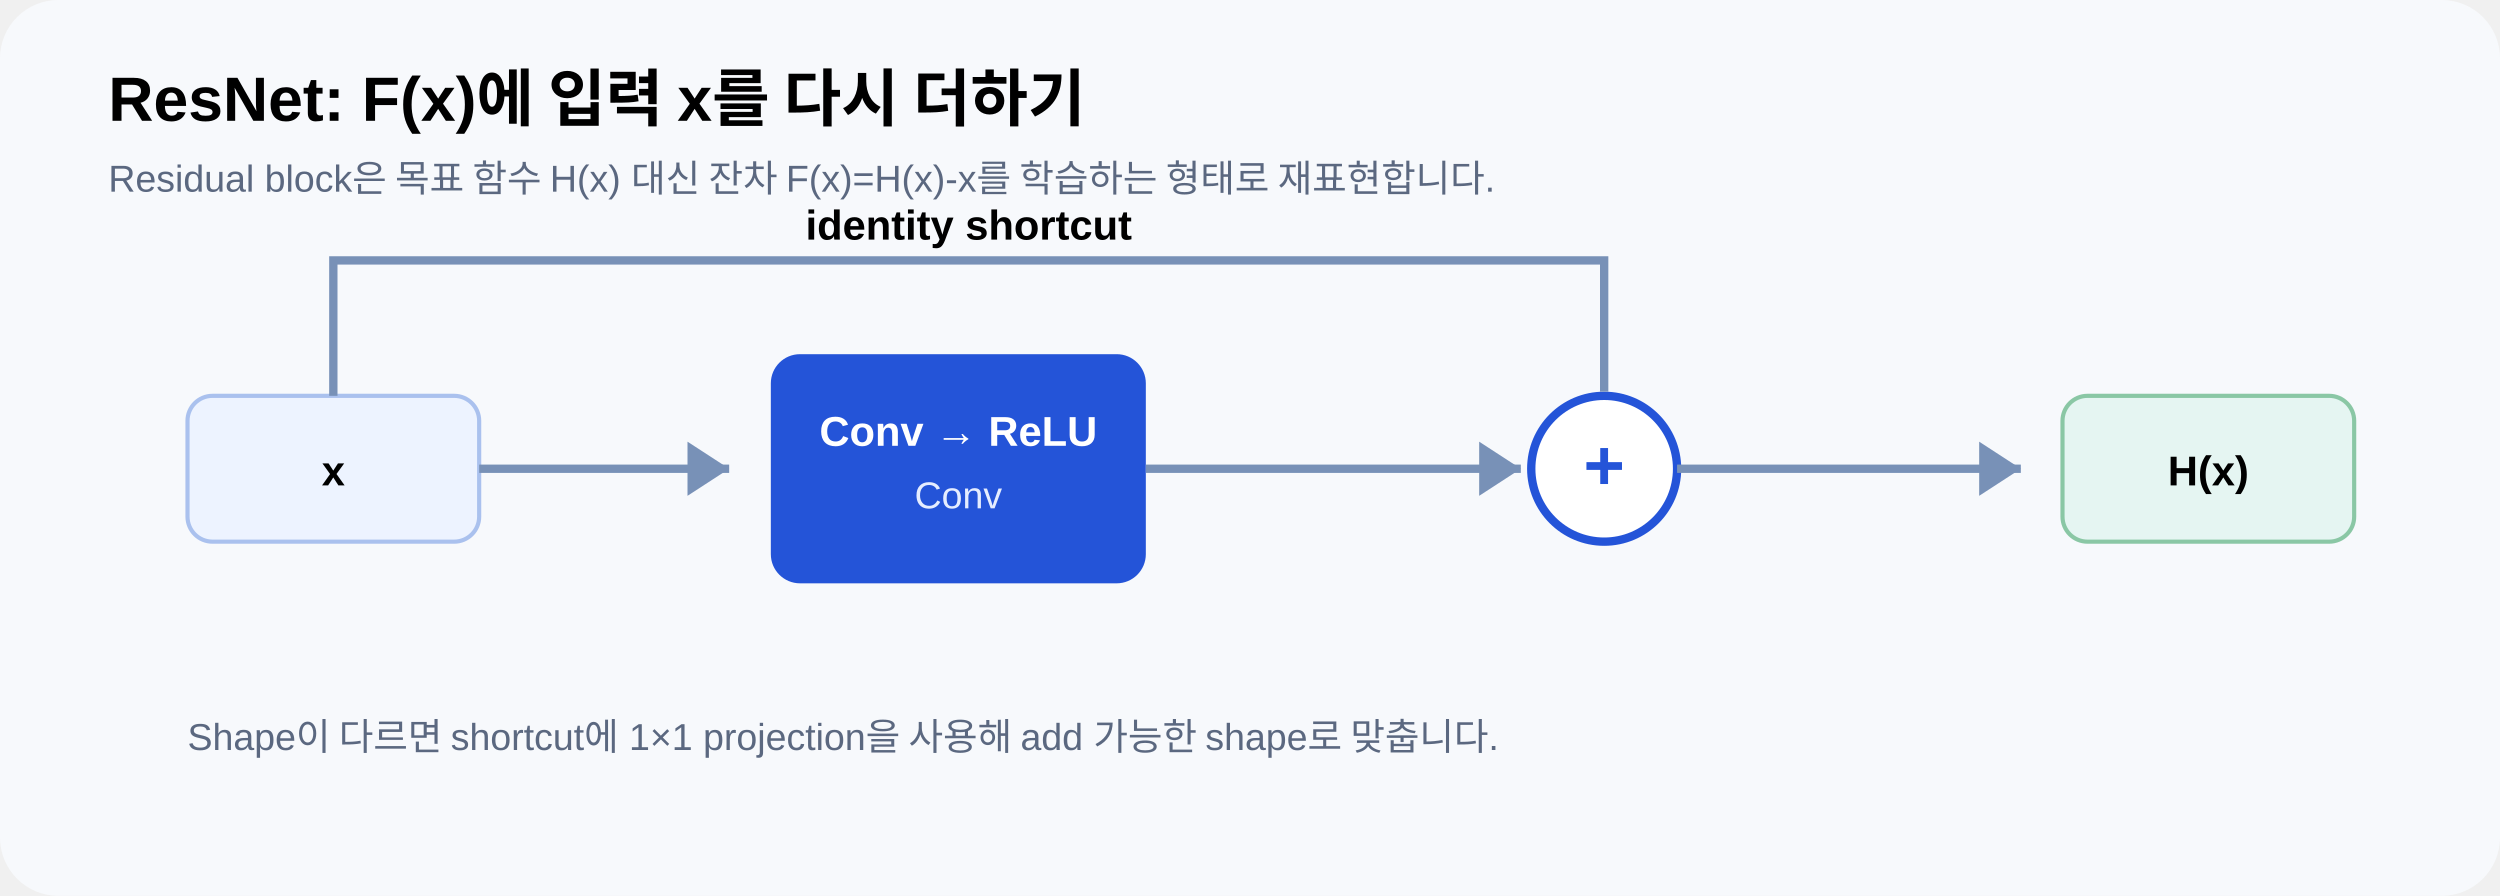
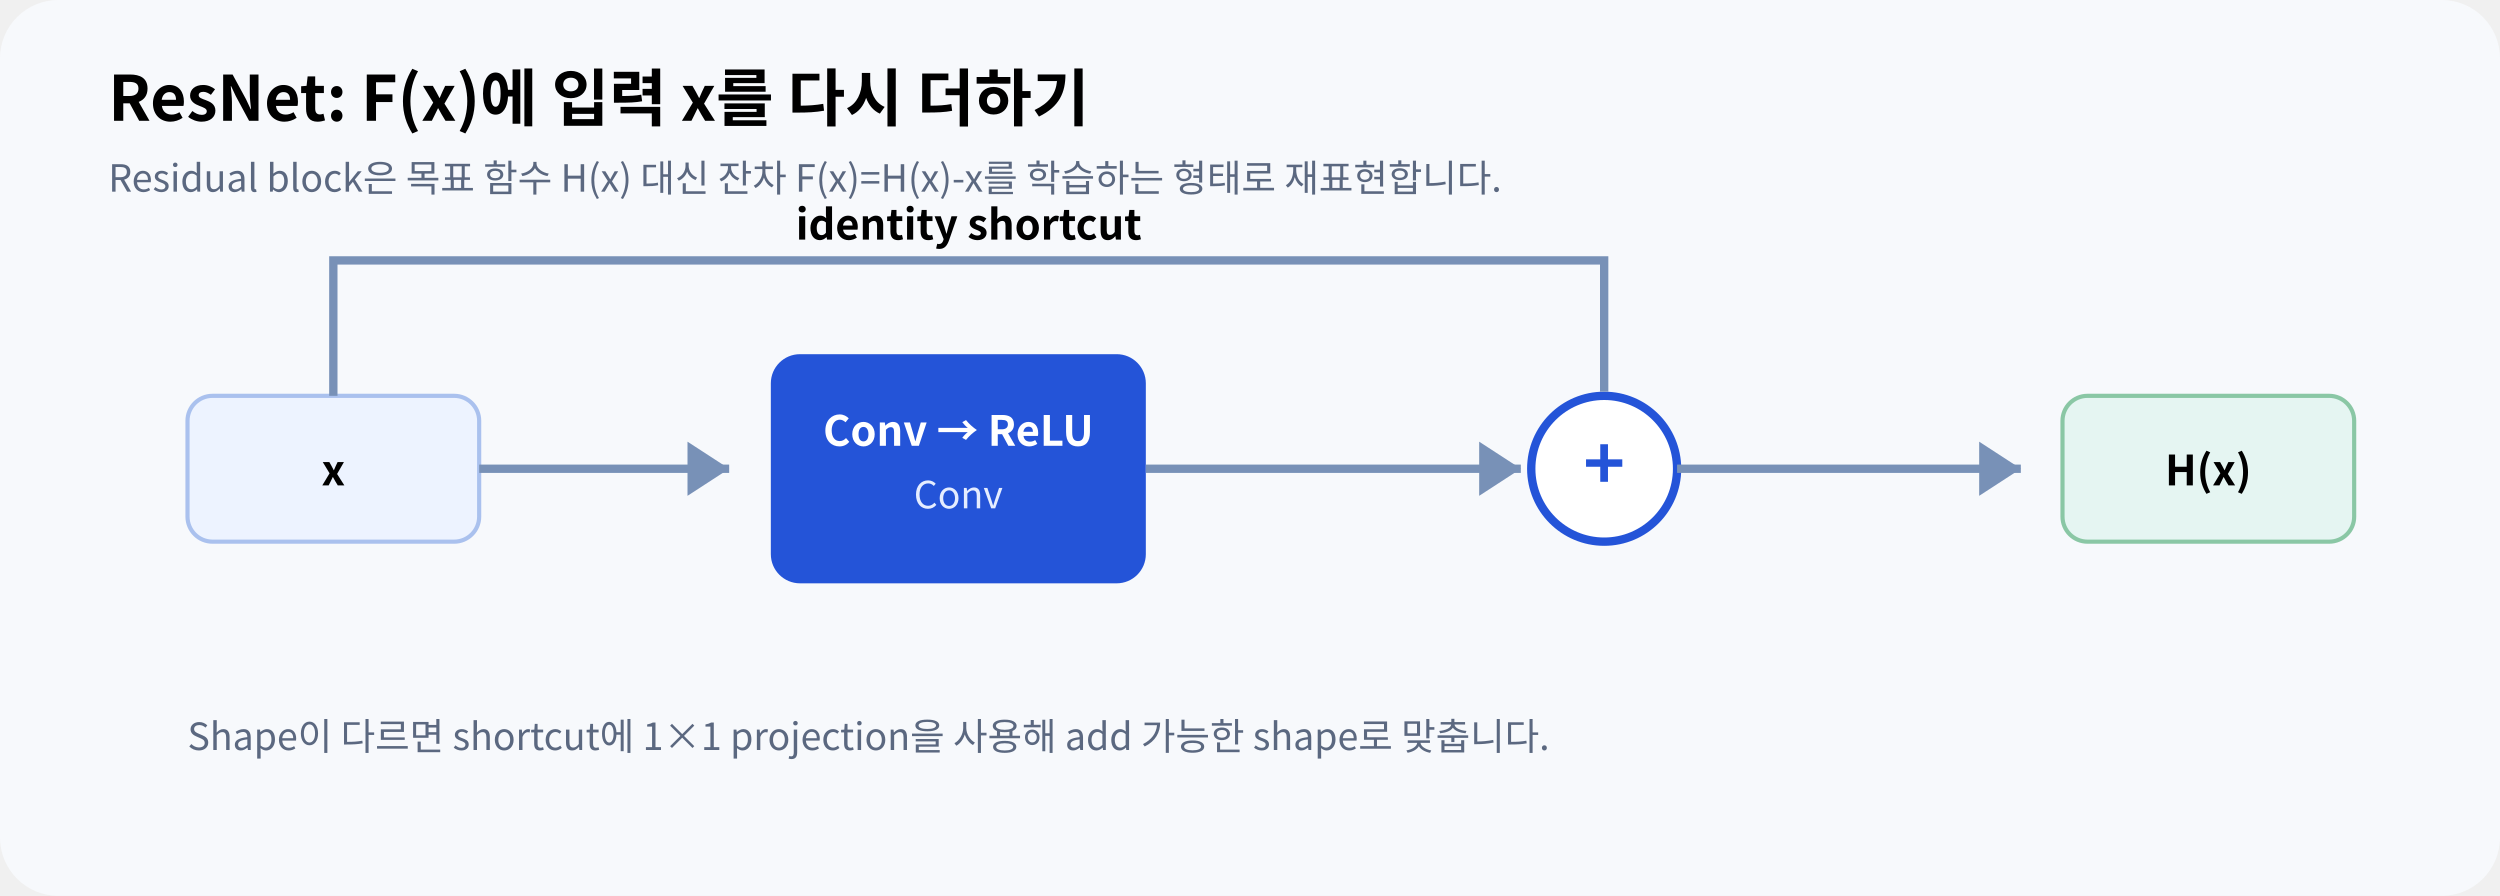
<svg xmlns="http://www.w3.org/2000/svg" viewBox="0 0 1200 430">
-   <style>text{font-family:Arial,'Noto Sans KR',sans-serif}.title{font-size:30px;font-weight:700}.sub{font-size:18px;fill:#5b6880}.label{font-size:20px;font-weight:700}.edge{stroke:#7891b7;stroke-width:4;fill:none}</style>
+   <style>text{font-family:'NanumGothic','Noto Sans CJK KR','Noto Sans KR','Malgun Gothic','Apple SD Gothic Neo',Arial,sans-serif}.title{font-size:30px;font-weight:700}.sub{font-size:18px;fill:#5b6880}.label{font-size:20px;font-weight:700}.edge{stroke:#7891b7;stroke-width:4;fill:none}</style>
  <rect width="1200" height="430" rx="28" fill="#f7f9fc" />
  <text x="52" y="58" class="title">ResNet: F(x)에 입력 x를 다시 더하기</text>
  <text x="52" y="92" class="sub">Residual block은 목표 함수 H(x) 대신 잔차 F(x)=H(x)-x를 학습하는 형태로 재표현합니다.</text>
  <rect x="90" y="190" width="140" height="70" rx="12" fill="#edf3ff" stroke="#aac1ee" stroke-width="2" />
  <text x="160" y="233" text-anchor="middle" class="label">x</text>
  <path d="M230 225 H350" class="edge" />
  <polygon points="350,225 330,212 330,238" fill="#7891b7" />
  <rect x="370" y="170" width="180" height="110" rx="14" fill="#2454d8" />
  <text x="460" y="214" text-anchor="middle" font-size="20" font-weight="700" fill="#fff">Conv → ReLU</text>
  <text x="460" y="244" text-anchor="middle" font-size="18" fill="#e5edff">Conv</text>
  <path d="M550 225 H730" class="edge" />
  <polygon points="730,225 710,212 710,238" fill="#7891b7" />
  <circle cx="770" cy="225" r="35" fill="#fff" stroke="#2454d8" stroke-width="4" />
  <text x="770" y="235" text-anchor="middle" font-size="34" font-weight="700" fill="#2454d8">+</text>
  <path d="M160 190 V125 H770 V188" class="edge" />
  <text x="465" y="115" text-anchor="middle" class="label">identity shortcut</text>
  <path d="M805 225 H970" class="edge" />
  <polygon points="970,225 950,212 950,238" fill="#7891b7" />
  <rect x="990" y="190" width="140" height="70" rx="12" fill="#e5f5f2" stroke="#8ac7a5" stroke-width="2" />
  <text x="1060" y="233" text-anchor="middle" class="label">H(x)</text>
  <text x="90" y="360" class="sub">Shape이 다르면 shortcut에 1×1 projection을 사용해 add 가능한 shape로 맞춥니다.</text>
</svg>
